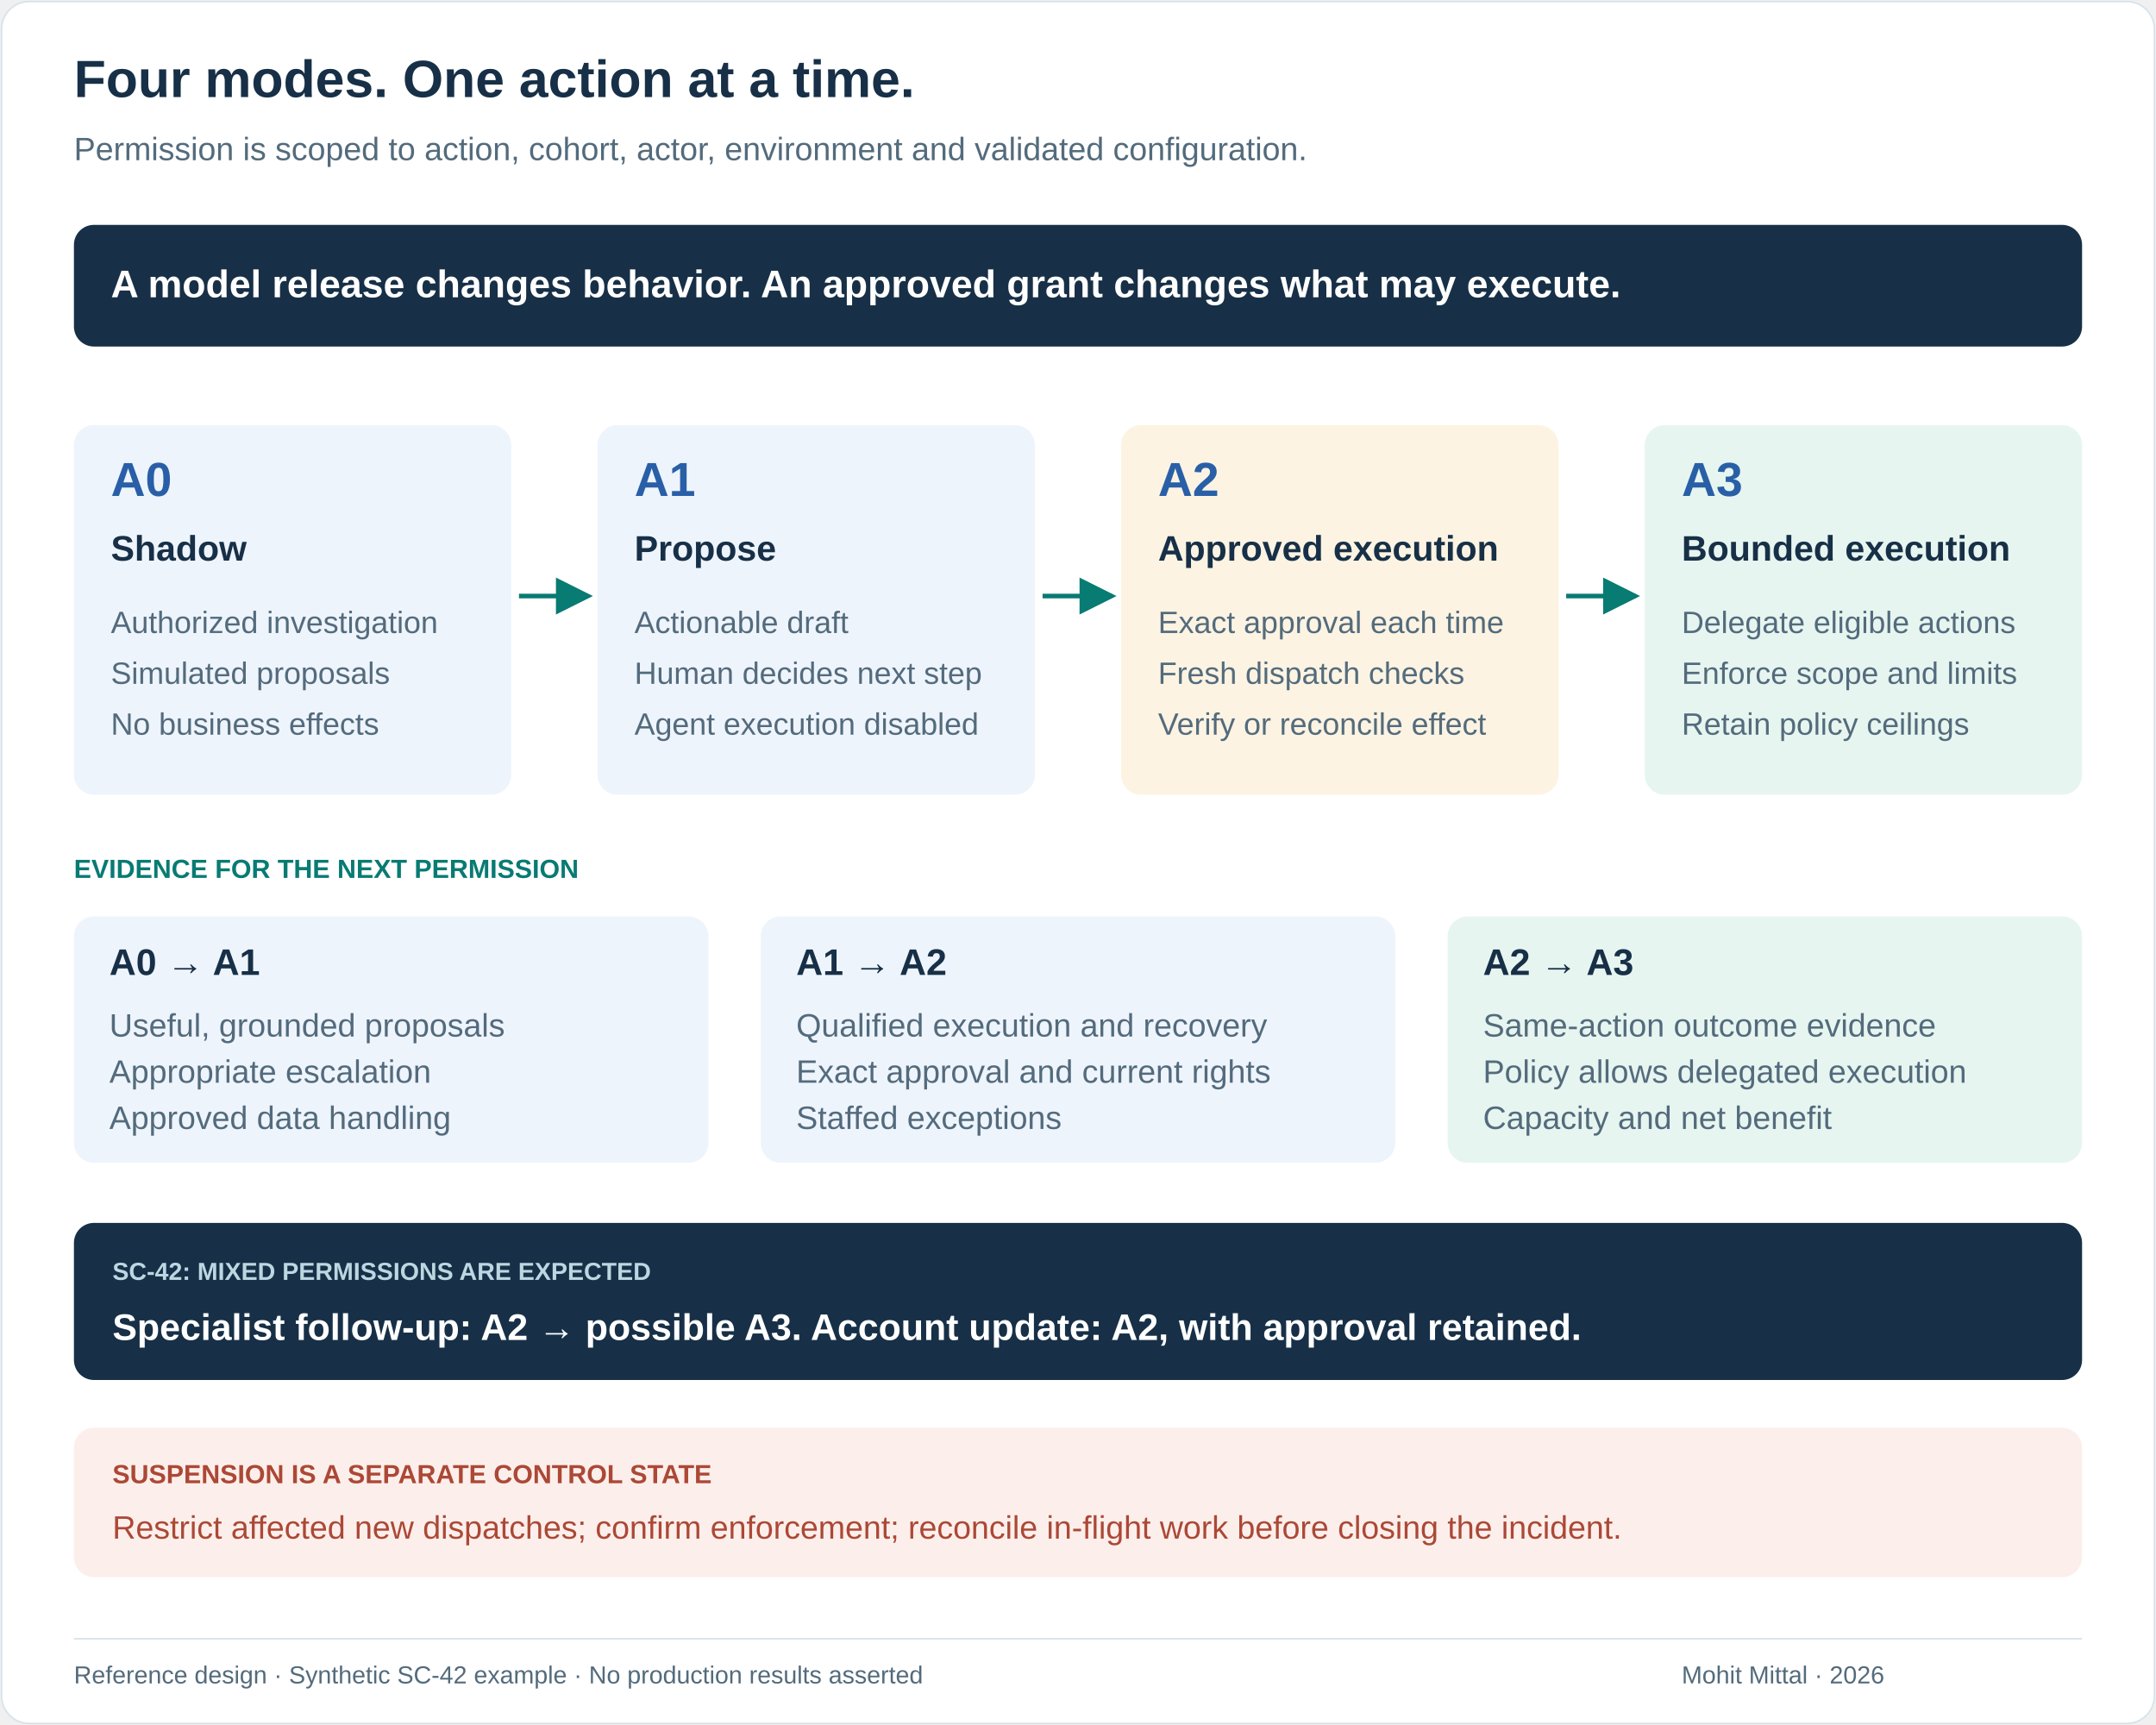
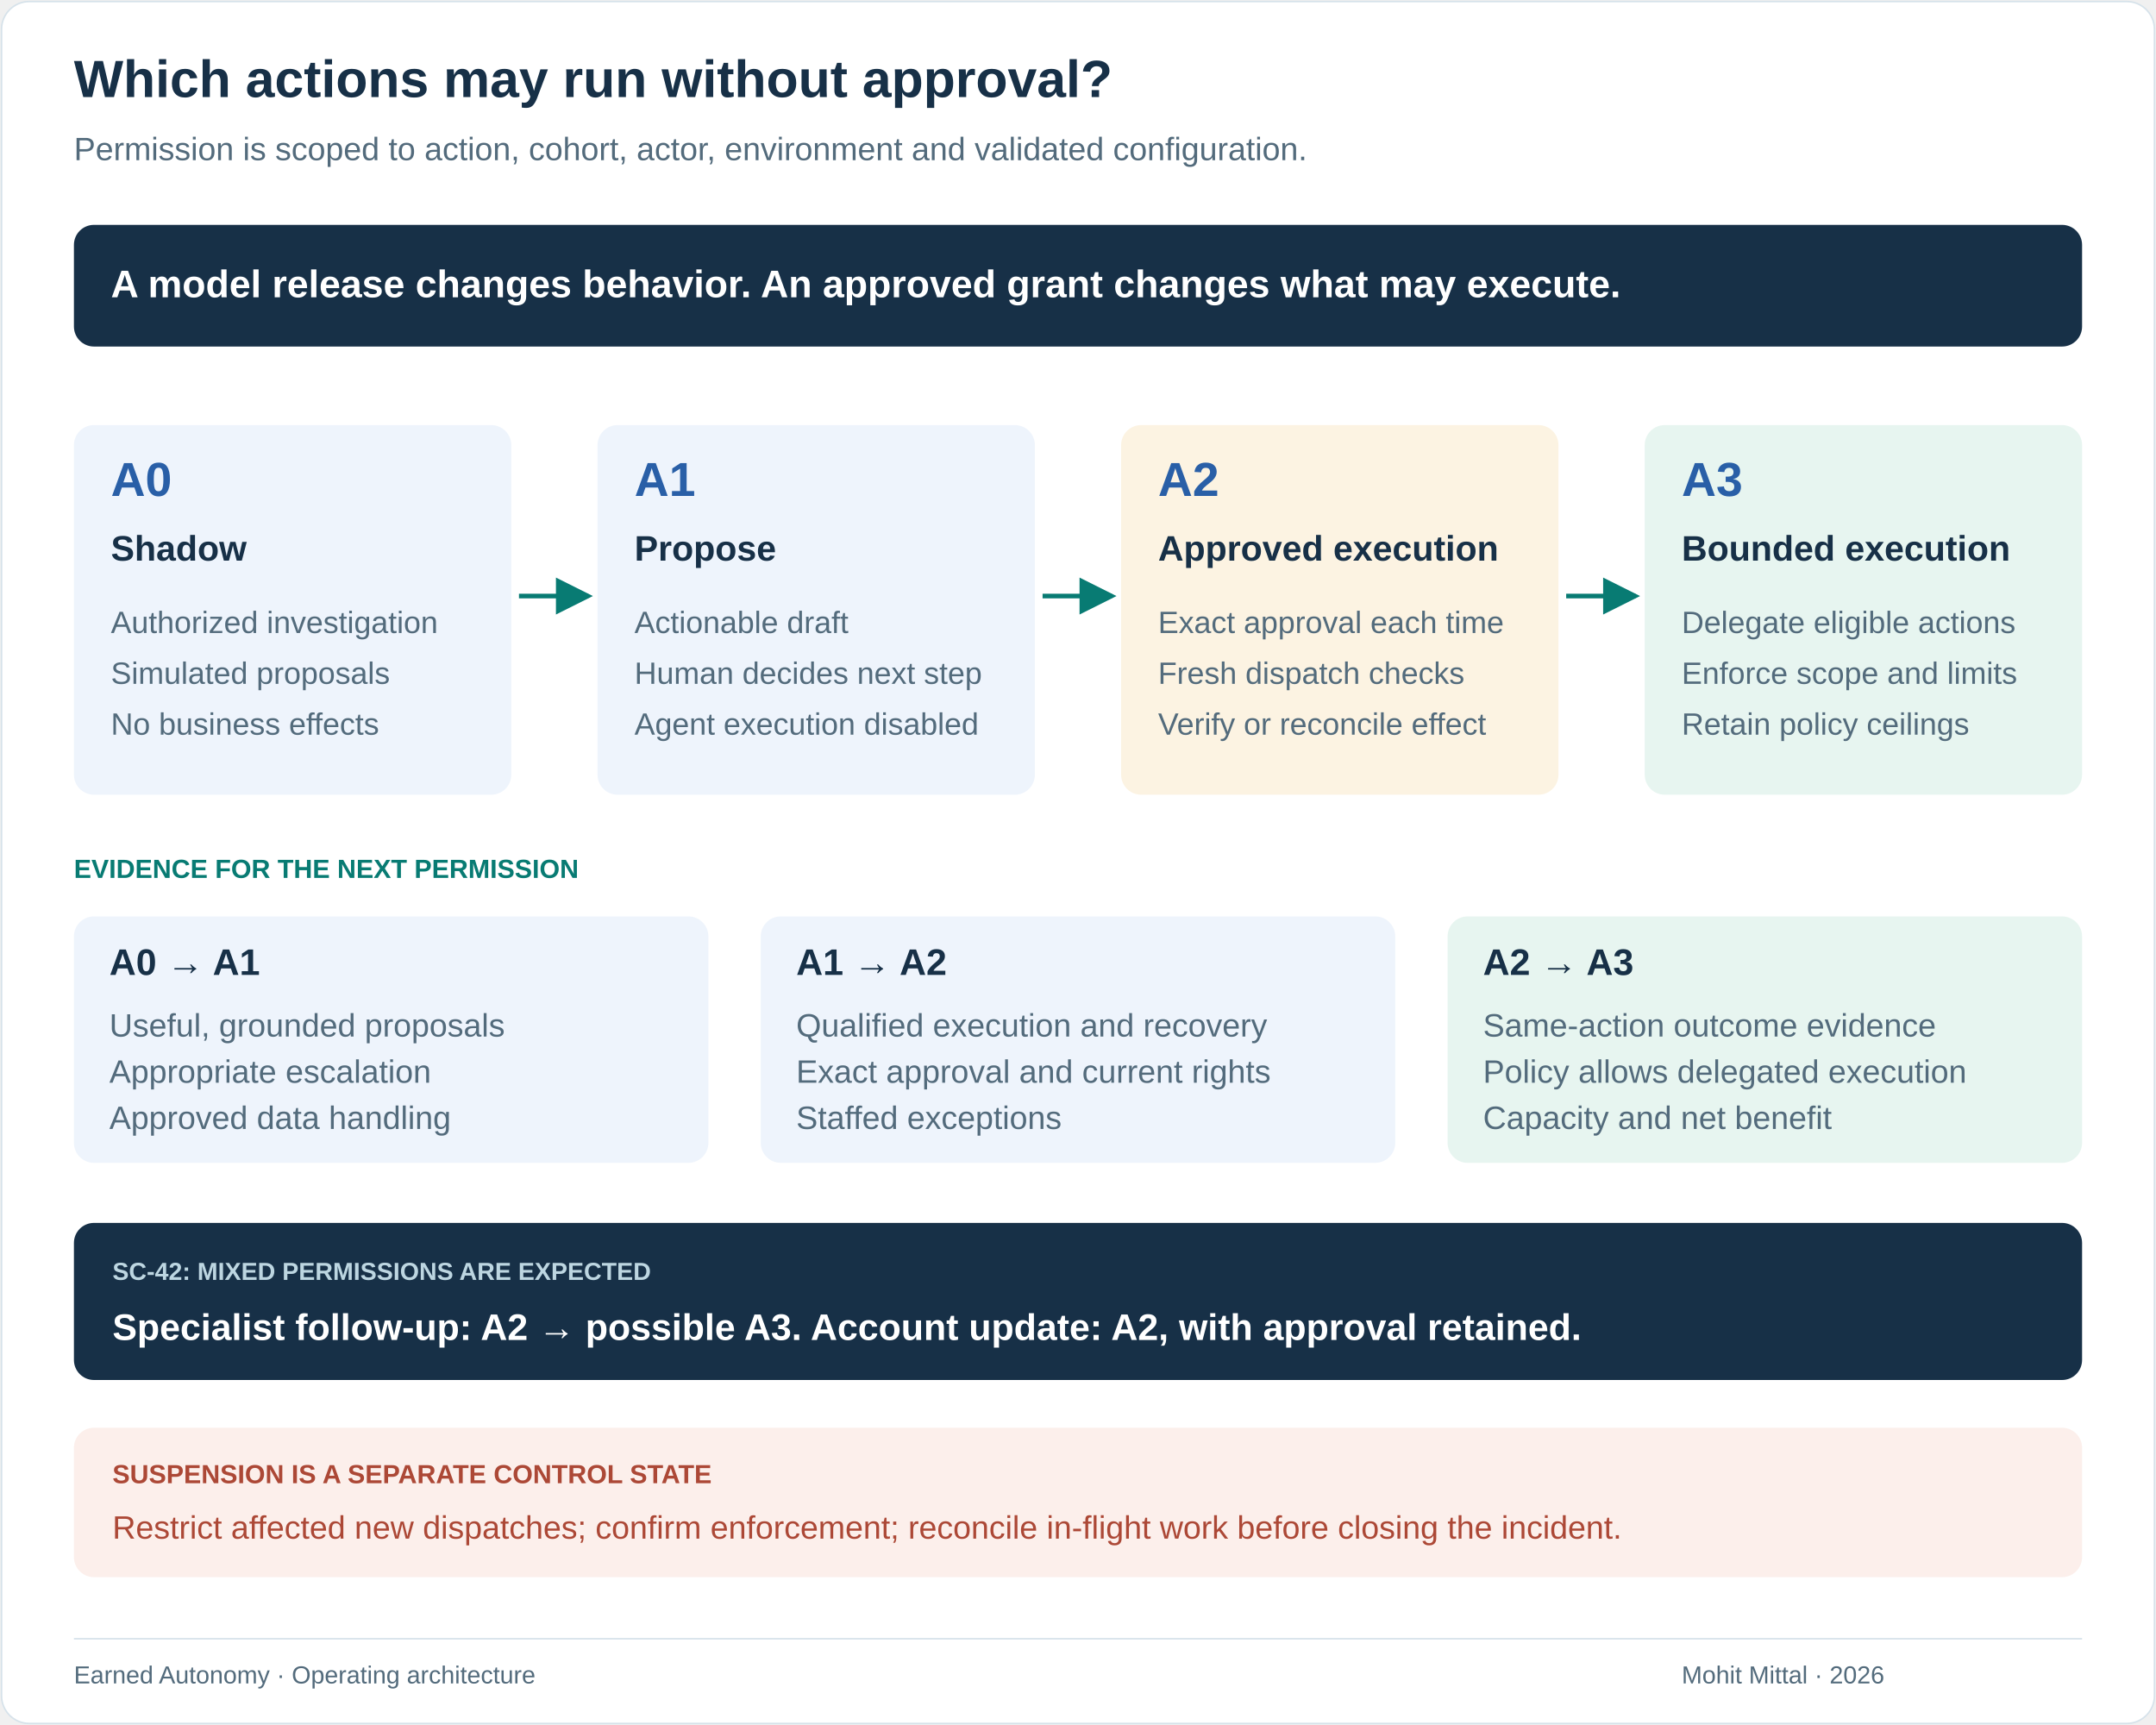
<svg xmlns="http://www.w3.org/2000/svg" width="1400" height="1120" viewBox="0 0 1400 1120" font-family="Segoe UI,Arial,sans-serif">
  <defs>
    <marker id="teal" markerWidth="8" markerHeight="8" refX="7" refY="4" orient="auto">
      <path d="M0 0 L8 4 L0 8" fill="#087B73" />
    </marker>
    <marker id="blue" markerWidth="8" markerHeight="8" refX="7" refY="4" orient="auto">
      <path d="M0 0 L8 4 L0 8" fill="#295FA7" />
    </marker>
    <marker id="amber" markerWidth="8" markerHeight="8" refX="7" refY="4" orient="auto">
      <path d="M0 0 L8 4 L0 8" fill="#98621B" />
    </marker>
    <marker id="red" markerWidth="8" markerHeight="8" refX="7" refY="4" orient="auto">
      <path d="M0 0 L8 4 L0 8" fill="#AC4836" />
    </marker>
  </defs>
  <rect x="1" y="1" width="1398" height="1118" fill="white" stroke="#D6E2EA" rx="18" />
-   <text x="48" y="63" font-size="34" fill="#173047" font-weight="700">Four modes. One action at a time.</text>
+   <text x="48" y="63" font-size="34" fill="#173047" font-weight="700">Which actions may run without approval?</text>
  <text x="48" y="104" font-size="21" fill="#536B7C" font-weight="400">Permission is scoped to action, cohort, actor, environment and validated configuration.</text>
  <rect x="48" y="146" width="1304" height="79" fill="#173047" stroke="none" rx="13" />
  <text x="72" y="193" font-size="25" fill="white" font-weight="600">A model release changes behavior. An approved grant changes what may execute.</text>
  <rect x="48" y="276" width="284" height="240" fill="#EEF4FC" stroke="none" rx="13" />
  <text x="72" y="322" font-size="31" fill="#295FA7" font-weight="700">A0</text>
  <text x="72" y="364" font-size="23" fill="#173047" font-weight="700">Shadow</text>
  <text x="72" y="411" font-size="20" fill="#536B7C" font-weight="400">Authorized investigation</text>
  <text x="72" y="444" font-size="20" fill="#536B7C" font-weight="400">Simulated proposals</text>
  <text x="72" y="477" font-size="20" fill="#536B7C" font-weight="400">No business effects</text>
  <path d="M337 387 H382" stroke="#087B73" stroke-width="3" fill="none" marker-end="url(#teal)" />
  <rect x="388" y="276" width="284" height="240" fill="#EEF4FC" stroke="none" rx="13" />
  <text x="412" y="322" font-size="31" fill="#295FA7" font-weight="700">A1</text>
  <text x="412" y="364" font-size="23" fill="#173047" font-weight="700">Propose</text>
  <text x="412" y="411" font-size="20" fill="#536B7C" font-weight="400">Actionable draft</text>
  <text x="412" y="444" font-size="20" fill="#536B7C" font-weight="400">Human decides next step</text>
  <text x="412" y="477" font-size="20" fill="#536B7C" font-weight="400">Agent execution disabled</text>
  <path d="M677 387 H722" stroke="#087B73" stroke-width="3" fill="none" marker-end="url(#teal)" />
  <rect x="728" y="276" width="284" height="240" fill="#FCF3E2" stroke="none" rx="13" />
  <text x="752" y="322" font-size="31" fill="#295FA7" font-weight="700">A2</text>
  <text x="752" y="364" font-size="23" fill="#173047" font-weight="700">Approved execution</text>
  <text x="752" y="411" font-size="20" fill="#536B7C" font-weight="400">Exact approval each time</text>
  <text x="752" y="444" font-size="20" fill="#536B7C" font-weight="400">Fresh dispatch checks</text>
  <text x="752" y="477" font-size="20" fill="#536B7C" font-weight="400">Verify or reconcile effect</text>
  <path d="M1017 387 H1062" stroke="#087B73" stroke-width="3" fill="none" marker-end="url(#teal)" />
  <rect x="1068" y="276" width="284" height="240" fill="#E7F5F0" stroke="none" rx="13" />
  <text x="1092" y="322" font-size="31" fill="#295FA7" font-weight="700">A3</text>
  <text x="1092" y="364" font-size="23" fill="#173047" font-weight="700">Bounded execution</text>
  <text x="1092" y="411" font-size="20" fill="#536B7C" font-weight="400">Delegate eligible actions</text>
  <text x="1092" y="444" font-size="20" fill="#536B7C" font-weight="400">Enforce scope and limits</text>
  <text x="1092" y="477" font-size="20" fill="#536B7C" font-weight="400">Retain policy ceilings</text>
  <text x="48" y="570" font-size="17" fill="#087B73" font-weight="700">EVIDENCE FOR THE NEXT PERMISSION</text>
  <rect x="48" y="595" width="412" height="160" fill="#EEF4FC" stroke="none" rx="13" />
  <text x="71" y="633" font-size="24" fill="#173047" font-weight="700">A0 → A1</text>
  <text x="71" y="673" font-size="21" fill="#536B7C" font-weight="400">Useful, grounded proposals</text>
  <text x="71" y="703" font-size="21" fill="#536B7C" font-weight="400">Appropriate escalation</text>
  <text x="71" y="733" font-size="21" fill="#536B7C" font-weight="400">Approved data handling</text>
  <rect x="494" y="595" width="412" height="160" fill="#EEF4FC" stroke="none" rx="13" />
  <text x="517" y="633" font-size="24" fill="#173047" font-weight="700">A1 → A2</text>
  <text x="517" y="673" font-size="21" fill="#536B7C" font-weight="400">Qualified execution and recovery</text>
  <text x="517" y="703" font-size="21" fill="#536B7C" font-weight="400">Exact approval and current rights</text>
  <text x="517" y="733" font-size="21" fill="#536B7C" font-weight="400">Staffed exceptions</text>
  <rect x="940" y="595" width="412" height="160" fill="#E7F5F0" stroke="none" rx="13" />
  <text x="963" y="633" font-size="24" fill="#173047" font-weight="700">A2 → A3</text>
  <text x="963" y="673" font-size="21" fill="#536B7C" font-weight="400">Same-action outcome evidence</text>
  <text x="963" y="703" font-size="21" fill="#536B7C" font-weight="400">Policy allows delegated execution</text>
  <text x="963" y="733" font-size="21" fill="#536B7C" font-weight="400">Capacity and net benefit</text>
  <rect x="48" y="794" width="1304" height="102" fill="#173047" stroke="none" rx="13" />
  <text x="73" y="831" font-size="16" fill="#BDD6E1" font-weight="700">SC-42: MIXED PERMISSIONS ARE EXPECTED</text>
  <text x="73" y="870" font-size="24" fill="white" font-weight="600">Specialist follow-up: A2 → possible A3.   Account update: A2, with approval retained.</text>
  <rect x="48" y="927" width="1304" height="97" fill="#FCEFEB" stroke="none" rx="13" />
  <text x="73" y="963" font-size="17" fill="#AC4836" font-weight="700">SUSPENSION IS A SEPARATE CONTROL STATE</text>
  <text x="73" y="999" font-size="21" fill="#AC4836" font-weight="400">Restrict affected new dispatches; confirm enforcement; reconcile in-flight work before closing the incident.</text>
  <path d="M48 1064 H1352" stroke="#D6E2EA" />
-   <text x="48" y="1093" font-size="16" fill="#536B7C" font-weight="400">Reference design · Synthetic SC-42 example · No production results asserted</text>
+   <text x="48" y="1093" font-size="16" fill="#536B7C" font-weight="400">Earned Autonomy · Operating architecture</text>
  <text x="1092" y="1093" font-size="16" fill="#536B7C" font-weight="400">Mohit Mittal · 2026</text>
</svg>
